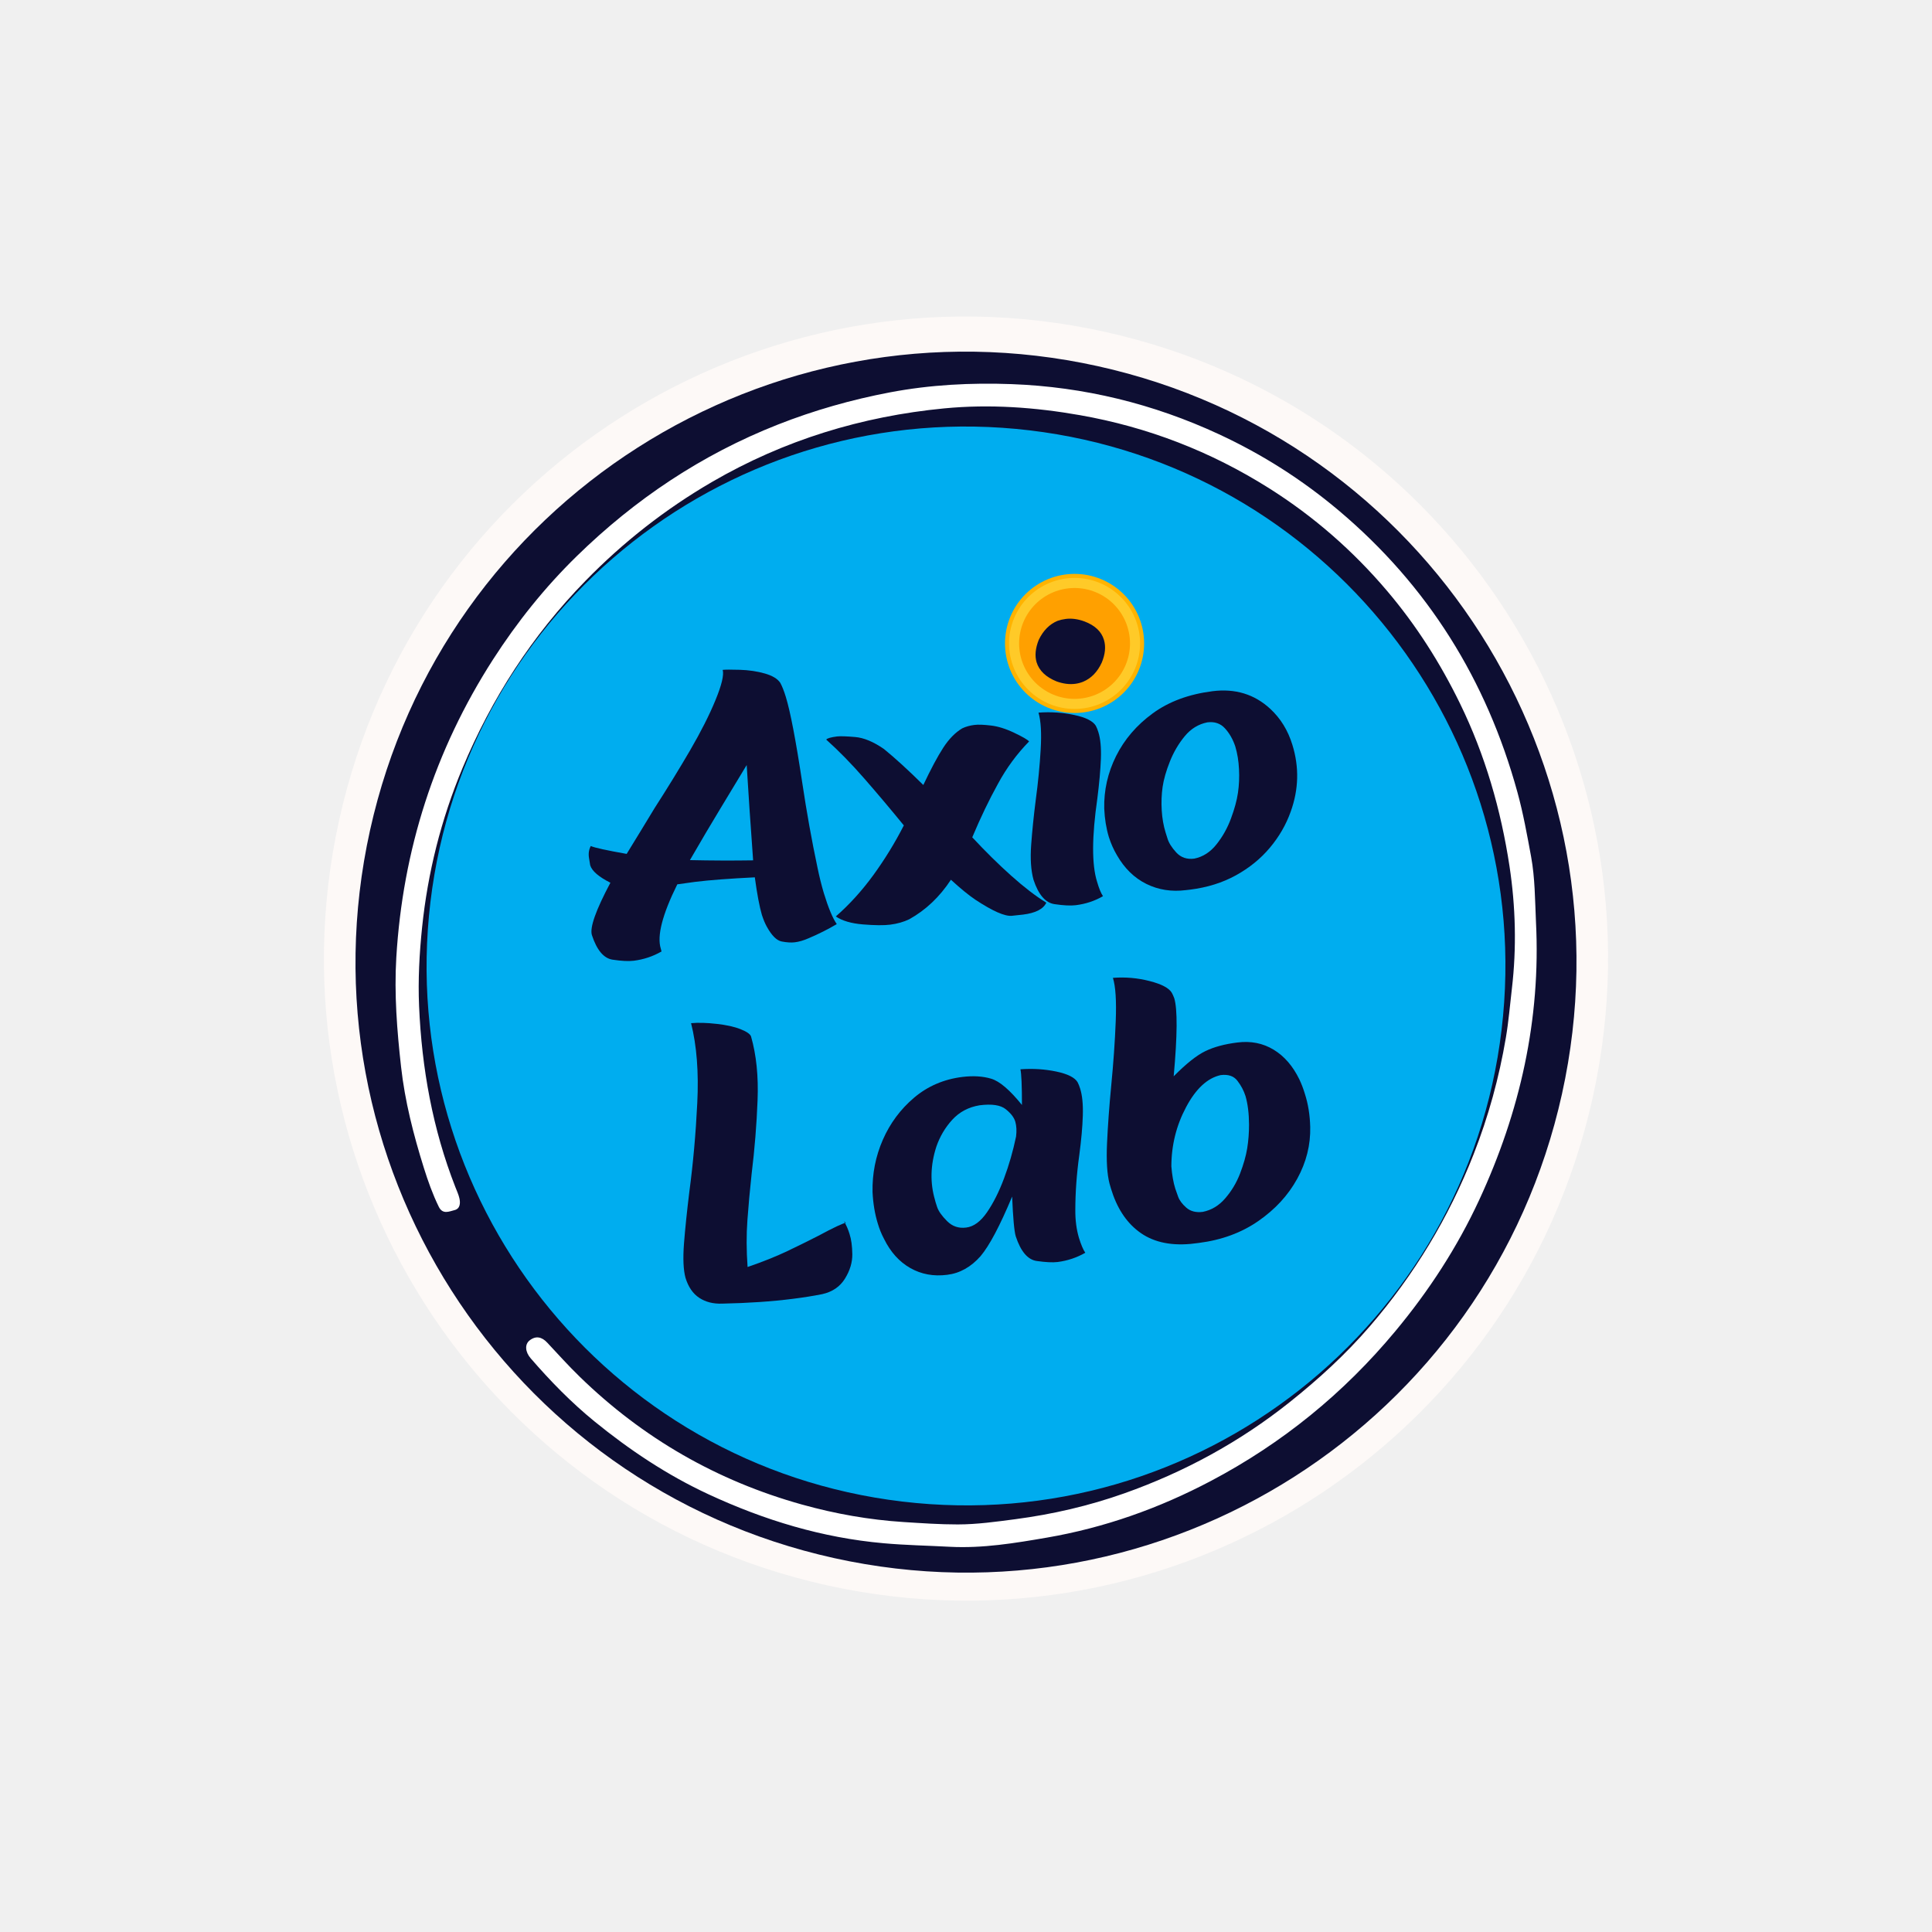
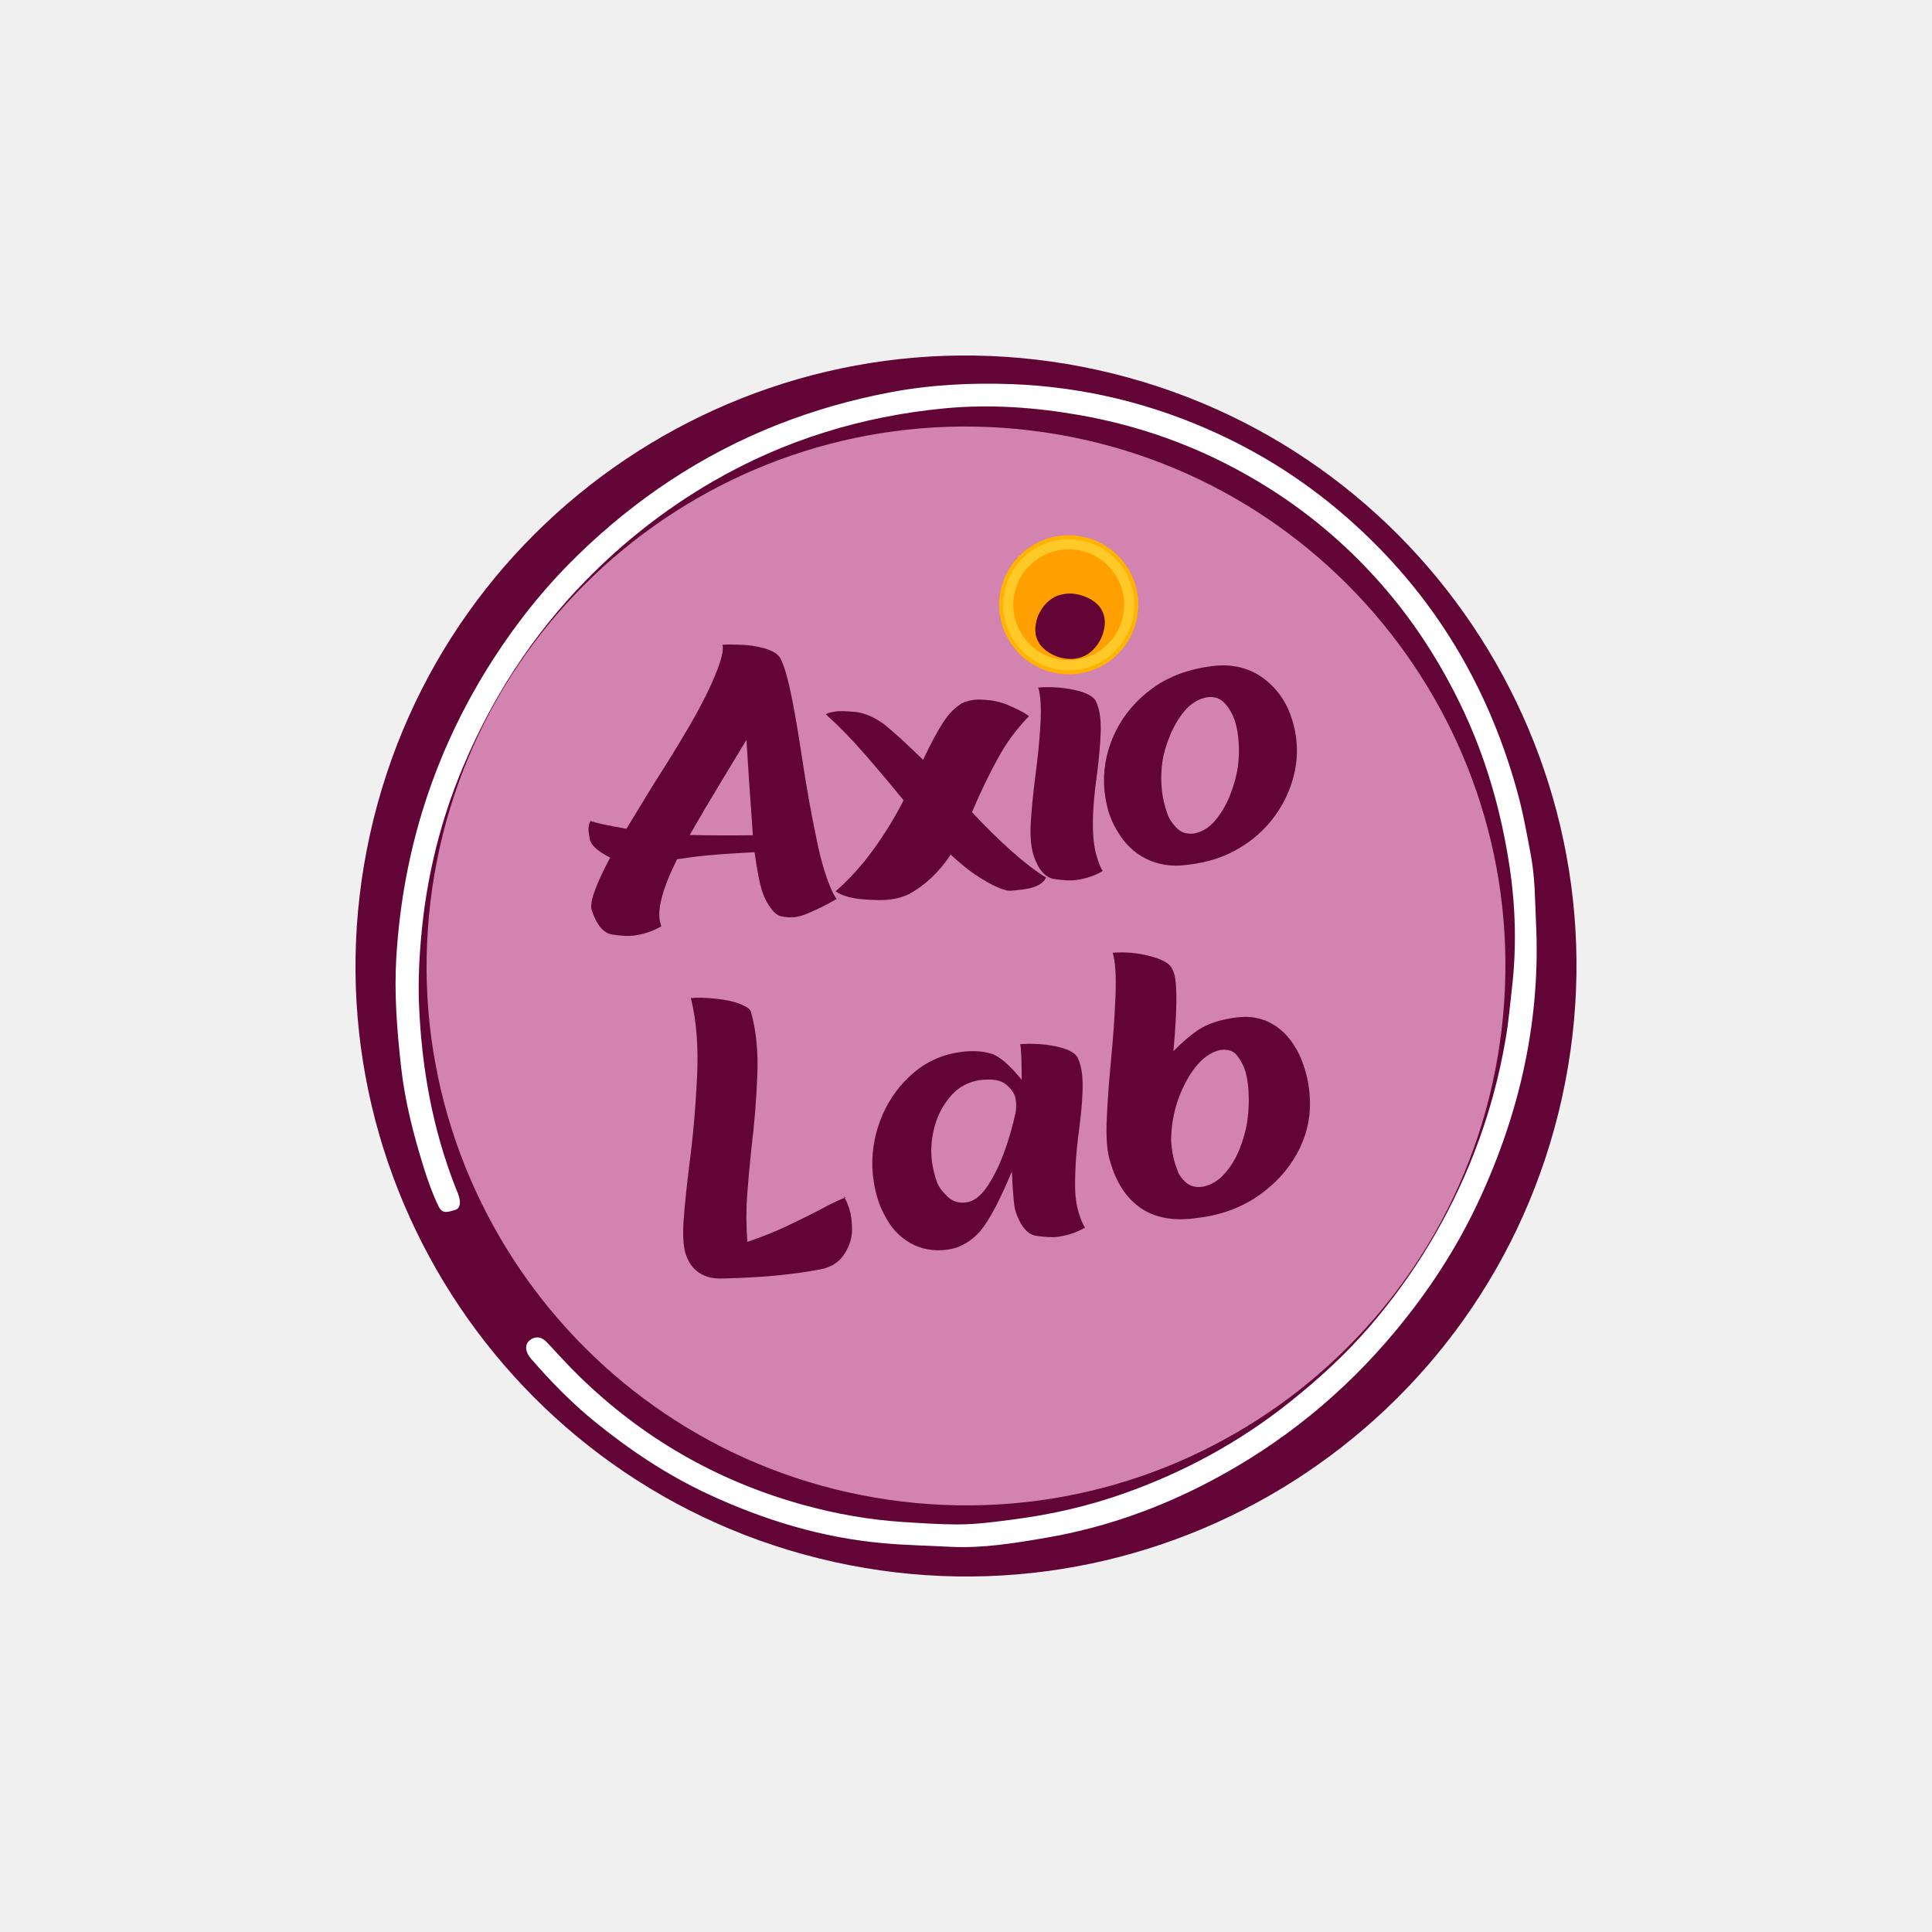
<svg xmlns="http://www.w3.org/2000/svg" width="500" zoomAndPan="magnify" viewBox="0 0 375 375" height="500" preserveAspectRatio="xMidYMid meet" version="1.0">
  <defs>
    <g />
-     <clipPath id="646d9288f0">
-       <path d="M 62 61 L 313 61 L 313 311 L 62 311 Z M 62 61 " clip-rule="nonzero" />
+     <clipPath id="0c7f24e22f">
+       <path d="M 69 69 L 306 69 L 306 306 L 69 306 Z M 69 69 " clip-rule="nonzero" />
    </clipPath>
-     <clipPath id="449d75df36">
-       <path d="M 92.738 37.5 L 336.062 91.301 L 282.262 334.625 L 38.938 280.824 Z M 92.738 37.5 " clip-rule="nonzero" />
+     <clipPath id="03d7e75b6e">
+       <path d="M 97.395 46.242 L 328.758 97.398 L 277.602 328.758 L 46.242 277.605 Z M 97.395 46.242 " clip-rule="nonzero" />
    </clipPath>
-     <clipPath id="23359590dc">
-       <path d="M 214.398 64.398 C 147.207 49.543 80.695 91.969 65.836 159.164 C 50.98 226.355 93.406 292.867 160.602 307.723 C 227.793 322.582 294.305 280.152 309.16 212.961 C 324.02 145.77 281.59 79.258 214.398 64.398 Z M 214.398 64.398 " clip-rule="nonzero" />
+     <clipPath id="7578e70a71">
+       <path d="M 213.074 71.82 C 149.188 57.695 85.945 98.035 71.82 161.922 C 57.691 225.812 98.035 289.055 161.922 303.18 C 225.812 317.309 289.055 276.965 303.18 213.078 C 317.305 149.188 276.965 85.945 213.074 71.82 Z M 213.074 71.82 " clip-rule="nonzero" />
    </clipPath>
-     <clipPath id="3341af7b66">
-       <path d="M 69 68 L 306 68 L 306 306 L 69 306 Z M 69 68 " clip-rule="nonzero" />
+     <clipPath id="1cb7278382">
+       <path d="M 82 82 L 293 82 L 293 293 L 82 293 Z M 82 82 " clip-rule="nonzero" />
    </clipPath>
-     <clipPath id="2b8528ed29">
-       <path d="M 97.395 45.492 L 328.758 96.648 L 277.602 328.008 L 46.242 276.855 Z M 97.395 45.492 " clip-rule="nonzero" />
+     <clipPath id="f232247911">
+       <path d="M 71.148 279.059 L 95.934 71.141 L 303.852 95.926 L 279.066 303.844 Z M 71.148 279.059 " clip-rule="nonzero" />
    </clipPath>
-     <clipPath id="6b56782422">
-       <path d="M 213.074 71.07 C 149.188 56.945 85.945 97.285 71.82 161.172 C 57.691 225.062 98.035 288.305 161.922 302.43 C 225.812 316.559 289.055 276.215 303.18 212.328 C 317.305 148.438 276.965 85.195 213.074 71.07 Z M 213.074 71.07 " clip-rule="nonzero" />
+     <clipPath id="8aad8b939c">
+       <path d="M 83.543 175.098 C 76.699 232.512 117.695 284.605 175.109 291.449 C 232.523 298.293 284.613 257.297 291.457 199.883 C 298.301 142.469 257.309 90.379 199.895 83.535 C 142.48 76.691 90.387 117.684 83.543 175.098 Z M 83.543 175.098 " clip-rule="nonzero" />
    </clipPath>
-     <clipPath id="001df0acd3">
+     <clipPath id="cfd878343e">
      <path d="M 76 74 L 299 74 L 299 301 L 76 301 Z M 76 74 " clip-rule="nonzero" />
    </clipPath>
-     <clipPath id="76388b1d07">
+     <clipPath id="1d759a6d12">
      <path d="M 302.645 296.543 L 80.789 304.52 L 72.652 78.164 L 294.508 70.191 Z M 302.645 296.543 " clip-rule="nonzero" />
    </clipPath>
-     <clipPath id="f0039653b8">
+     <clipPath id="aa4dfeb014">
      <path d="M 302.645 296.543 L 80.789 304.52 L 72.652 78.164 L 294.508 70.191 Z M 302.645 296.543 " clip-rule="nonzero" />
    </clipPath>
-     <clipPath id="183e11a915">
-       <path d="M 82 82 L 293 82 L 293 293 L 82 293 Z M 82 82 " clip-rule="nonzero" />
+     <clipPath id="7273cd892d">
+       <path d="M 193.938 103.891 L 220.938 103.891 L 220.938 130.891 L 193.938 130.891 Z M 193.938 103.891 " clip-rule="nonzero" />
    </clipPath>
-     <clipPath id="62a7d2622e">
-       <path d="M 71.148 279.059 L 95.934 71.141 L 303.852 95.926 L 279.066 303.844 Z M 71.148 279.059 " clip-rule="nonzero" />
-     </clipPath>
-     <clipPath id="3171a6a9f9">
-       <path d="M 83.543 175.098 C 76.699 232.512 117.695 284.605 175.109 291.449 C 232.523 298.293 284.613 257.297 291.457 199.883 C 298.301 142.469 257.309 90.379 199.895 83.535 C 142.48 76.691 90.387 117.684 83.543 175.098 Z M 83.543 175.098 " clip-rule="nonzero" />
-     </clipPath>
-     <clipPath id="bb4440f84c">
-       <path d="M 195.07 111.391 L 222.07 111.391 L 222.07 138.391 L 195.07 138.391 Z M 195.07 111.391 " clip-rule="nonzero" />
-     </clipPath>
-     <clipPath id="f6d2500e6d">
-       <path d="M 195.07 112 L 222 112 L 222 138 L 195.07 138 Z M 195.07 112 " clip-rule="nonzero" />
+     <clipPath id="fb27f61bb1">
+       <path d="M 194 104 L 220.938 104 L 220.938 130.891 L 194 130.891 Z M 194 104 " clip-rule="nonzero" />
    </clipPath>
  </defs>
-   <g clip-path="url(#646d9288f0)">
-     <g clip-path="url(#449d75df36)">
-       <g clip-path="url(#23359590dc)">
-         <path fill="#fdf9f7" d="M 92.738 37.5 L 336.062 91.301 L 282.262 334.625 L 38.938 280.824 Z M 92.738 37.5 " fill-opacity="1" fill-rule="nonzero" />
+   <g clip-path="url(#0c7f24e22f)">
+     <g clip-path="url(#03d7e75b6e)">
+       <g clip-path="url(#7578e70a71)">
+         <path fill="#620436" d="M 97.395 46.242 L 328.758 97.398 L 277.602 328.758 L 46.242 277.605 Z M 97.395 46.242 " fill-opacity="1" fill-rule="nonzero" />
      </g>
    </g>
  </g>
-   <g clip-path="url(#3341af7b66)">
-     <g clip-path="url(#2b8528ed29)">
-       <g clip-path="url(#6b56782422)">
-         <path fill="#0d0e32" d="M 97.395 45.492 L 328.758 96.648 L 277.602 328.008 L 46.242 276.855 Z M 97.395 45.492 " fill-opacity="1" fill-rule="nonzero" />
+   <g clip-path="url(#1cb7278382)">
+     <g clip-path="url(#f232247911)">
+       <g clip-path="url(#8aad8b939c)">
+         <path fill="#d283af" d="M 71.148 279.059 L 95.934 71.141 L 303.852 95.926 L 279.066 303.844 Z M 71.148 279.059 " fill-opacity="1" fill-rule="nonzero" />
      </g>
    </g>
  </g>
-   <g clip-path="url(#001df0acd3)">
-     <g clip-path="url(#76388b1d07)">
-       <g clip-path="url(#f0039653b8)">
+   <g clip-path="url(#cfd878343e)">
+     <g clip-path="url(#1d759a6d12)">
+       <g clip-path="url(#aa4dfeb014)">
        <path fill="#ffffff" d="M 298.129 178.902 C 299.09 197.867 295.035 215.832 287.09 232.953 C 282.824 242.137 277.336 250.566 270.84 258.375 C 260.805 270.445 248.883 280.141 235.023 287.457 C 225 292.75 214.398 296.52 203.234 298.445 C 197.027 299.516 190.73 300.562 184.387 300.23 C 180.105 300 175.816 299.926 171.527 299.543 C 159.559 298.484 148.34 295.059 137.535 290.047 C 129.516 286.324 122.215 281.457 115.363 275.875 C 110.84 272.188 106.805 268.039 103 263.641 C 101.945 262.422 101.816 260.949 102.785 260.18 C 104.016 259.207 105.184 259.5 106.207 260.594 C 108.293 262.82 110.324 265.086 112.516 267.215 C 124.801 279.172 139.191 287.441 155.691 292.039 C 162.137 293.832 168.68 294.996 175.383 295.426 C 178.887 295.648 182.402 295.895 185.891 295.891 C 189.617 295.891 193.363 295.363 197.078 294.875 C 204.289 293.922 211.359 292.293 218.219 289.859 C 229.867 285.727 240.586 279.914 250.285 272.191 C 255.902 267.719 261.176 262.898 265.855 257.469 C 274.461 247.48 281.203 236.344 286.023 224.059 C 288.906 216.715 290.98 209.164 292.293 201.387 C 292.824 198.246 293.082 195.082 293.453 191.93 C 294.391 183.969 294.18 175.992 292.996 168.152 C 291.336 157.203 288.277 146.578 283.383 136.547 C 279.555 128.699 274.91 121.391 269.27 114.738 C 262.629 106.906 254.992 100.227 246.281 94.738 C 234.969 87.613 222.773 82.898 209.613 80.582 C 200.883 79.047 192.082 78.418 183.281 79.266 C 167.277 80.809 152.168 85.43 138.223 93.535 C 129.152 98.809 120.984 105.211 113.637 112.742 C 103.285 123.348 95.434 135.523 89.75 149.141 C 85.617 159.047 83.02 169.391 81.922 180.059 C 81.402 185.105 81.125 190.203 81.344 195.289 C 81.863 207.355 83.965 219.121 88.387 230.414 C 88.664 231.125 88.992 231.828 89.164 232.562 C 89.395 233.527 89.309 234.617 88.223 234.883 C 87.215 235.129 85.93 235.793 85.168 234.234 C 83.977 231.801 83.07 229.25 82.27 226.684 C 80.262 220.266 78.59 213.754 77.844 207.047 C 77.059 200.012 76.5 192.922 76.922 185.871 C 78.168 165.008 84.359 145.656 95.684 128.023 C 100.363 120.746 105.758 114.004 111.938 107.961 C 123.254 96.895 136.191 88.242 150.973 82.414 C 158.035 79.633 165.293 77.574 172.727 76.16 C 180.535 74.672 188.492 74.266 196.379 74.559 C 210.387 75.082 223.848 78.367 236.594 84.285 C 244.98 88.176 252.734 93.098 259.82 99.066 C 277.141 113.652 288.547 131.996 294.527 153.754 C 295.66 157.863 296.41 162.09 297.188 166.285 C 297.945 170.445 297.941 174.684 298.129 178.902 Z M 298.129 178.902 " fill-opacity="1" fill-rule="nonzero" />
      </g>
    </g>
  </g>
-   <g clip-path="url(#183e11a915)">
-     <g clip-path="url(#62a7d2622e)">
-       <g clip-path="url(#3171a6a9f9)">
-         <path fill="#00adef" d="M 71.148 279.059 L 95.934 71.141 L 303.852 95.926 L 279.066 303.844 Z M 71.148 279.059 " fill-opacity="1" fill-rule="nonzero" />
-       </g>
-     </g>
+   <g clip-path="url(#7273cd892d)">
+     <path fill="#ffb300" d="M 220.938 117.391 C 220.938 118.277 220.852 119.152 220.68 120.023 C 220.504 120.895 220.25 121.738 219.91 122.555 C 219.57 123.375 219.156 124.152 218.664 124.891 C 218.168 125.625 217.609 126.309 216.984 126.938 C 216.355 127.562 215.676 128.121 214.938 128.613 C 214.199 129.105 213.422 129.523 212.605 129.863 C 211.785 130.203 210.941 130.457 210.07 130.629 C 209.203 130.805 208.324 130.891 207.438 130.891 C 206.551 130.891 205.672 130.805 204.805 130.629 C 203.934 130.457 203.09 130.203 202.27 129.863 C 201.453 129.523 200.676 129.105 199.938 128.613 C 199.199 128.121 198.52 127.562 197.891 126.938 C 197.266 126.309 196.707 125.625 196.211 124.891 C 195.719 124.152 195.305 123.375 194.965 122.555 C 194.625 121.738 194.371 120.895 194.195 120.023 C 194.023 119.152 193.938 118.277 193.938 117.391 C 193.938 116.504 194.023 115.625 194.195 114.758 C 194.371 113.887 194.625 113.043 194.965 112.223 C 195.305 111.406 195.719 110.625 196.211 109.891 C 196.707 109.152 197.266 108.469 197.891 107.844 C 198.52 107.219 199.199 106.656 199.938 106.164 C 200.676 105.672 201.453 105.258 202.27 104.918 C 203.09 104.578 203.934 104.32 204.805 104.148 C 205.672 103.977 206.551 103.891 207.438 103.891 C 208.324 103.891 209.203 103.977 210.07 104.148 C 210.941 104.32 211.785 104.578 212.605 104.918 C 213.422 105.258 214.199 105.672 214.938 106.164 C 215.676 106.656 216.355 107.219 216.984 107.844 C 217.609 108.469 218.168 109.152 218.664 109.891 C 219.156 110.625 219.57 111.406 219.91 112.223 C 220.25 113.043 220.504 113.887 220.68 114.758 C 220.852 115.625 220.938 116.504 220.938 117.391 Z M 220.938 117.391 " fill-opacity="1" fill-rule="nonzero" />
  </g>
-   <g clip-path="url(#bb4440f84c)">
-     <path fill="#ffb300" d="M 222.07 124.891 C 222.07 125.777 221.984 126.652 221.812 127.523 C 221.637 128.395 221.383 129.238 221.043 130.055 C 220.703 130.875 220.289 131.652 219.797 132.391 C 219.305 133.125 218.742 133.809 218.117 134.438 C 217.488 135.062 216.809 135.621 216.07 136.113 C 215.332 136.605 214.555 137.023 213.738 137.363 C 212.918 137.703 212.074 137.957 211.203 138.129 C 210.336 138.305 209.457 138.391 208.57 138.391 C 207.684 138.391 206.805 138.305 205.938 138.129 C 205.066 137.957 204.223 137.703 203.402 137.363 C 202.586 137.023 201.809 136.605 201.07 136.113 C 200.332 135.621 199.652 135.062 199.023 134.438 C 198.398 133.809 197.84 133.125 197.344 132.391 C 196.852 131.652 196.438 130.875 196.098 130.055 C 195.758 129.238 195.504 128.395 195.328 127.523 C 195.156 126.652 195.07 125.777 195.07 124.891 C 195.07 124.004 195.156 123.125 195.328 122.258 C 195.504 121.387 195.758 120.543 196.098 119.723 C 196.438 118.906 196.852 118.125 197.344 117.391 C 197.84 116.652 198.398 115.969 199.023 115.344 C 199.652 114.719 200.332 114.156 201.07 113.664 C 201.809 113.172 202.586 112.758 203.402 112.418 C 204.223 112.078 205.066 111.82 205.938 111.648 C 206.805 111.477 207.684 111.391 208.57 111.391 C 209.457 111.391 210.336 111.477 211.203 111.648 C 212.074 111.82 212.918 112.078 213.738 112.418 C 214.555 112.758 215.332 113.172 216.07 113.664 C 216.809 114.156 217.488 114.719 218.117 115.344 C 218.742 115.969 219.305 116.652 219.797 117.391 C 220.289 118.125 220.703 118.906 221.043 119.723 C 221.383 120.543 221.637 121.387 221.812 122.258 C 221.984 123.125 222.07 124.004 222.07 124.891 Z M 222.07 124.891 " fill-opacity="1" fill-rule="nonzero" />
+   <g clip-path="url(#fb27f61bb1)">
+     <path fill="#ffca28" d="M 220.156 117.391 C 220.156 118.227 220.074 119.051 219.91 119.871 C 219.746 120.691 219.508 121.484 219.188 122.258 C 218.867 123.027 218.477 123.762 218.012 124.457 C 217.547 125.148 217.02 125.793 216.43 126.383 C 215.84 126.973 215.195 127.5 214.504 127.965 C 213.809 128.43 213.074 128.82 212.305 129.141 C 211.531 129.457 210.738 129.699 209.918 129.863 C 209.098 130.027 208.273 130.105 207.438 130.105 C 206.602 130.105 205.777 130.027 204.957 129.863 C 204.137 129.699 203.344 129.457 202.57 129.141 C 201.801 128.82 201.066 128.43 200.371 127.965 C 199.68 127.5 199.035 126.973 198.445 126.383 C 197.855 125.793 197.328 125.148 196.863 124.457 C 196.398 123.762 196.008 123.027 195.688 122.258 C 195.367 121.484 195.129 120.691 194.965 119.871 C 194.801 119.051 194.719 118.227 194.719 117.391 C 194.719 116.555 194.801 115.727 194.965 114.91 C 195.129 114.09 195.367 113.293 195.688 112.523 C 196.008 111.75 196.398 111.02 196.863 110.324 C 197.328 109.629 197.855 108.988 198.445 108.398 C 199.035 107.809 199.68 107.281 200.371 106.816 C 201.066 106.352 201.801 105.961 202.57 105.641 C 203.344 105.32 204.137 105.078 204.957 104.918 C 205.777 104.754 206.602 104.672 207.438 104.672 C 208.273 104.672 209.098 104.754 209.918 104.918 C 210.738 105.078 211.531 105.32 212.305 105.641 C 213.074 105.961 213.809 106.352 214.504 106.816 C 215.195 107.281 215.84 107.809 216.43 108.398 C 217.02 108.988 217.547 109.629 218.012 110.324 C 218.477 111.02 218.867 111.75 219.188 112.523 C 219.508 113.293 219.746 114.09 219.91 114.91 C 220.074 115.727 220.156 116.555 220.156 117.391 Z M 220.156 117.391 " fill-opacity="1" fill-rule="nonzero" />
  </g>
-   <g clip-path="url(#f6d2500e6d)">
-     <path fill="#ffca28" d="M 221.289 124.891 C 221.289 125.727 221.207 126.551 221.043 127.371 C 220.879 128.191 220.641 128.984 220.32 129.758 C 220 130.527 219.609 131.262 219.145 131.957 C 218.68 132.648 218.152 133.293 217.562 133.883 C 216.973 134.473 216.332 135 215.637 135.465 C 214.941 135.926 214.207 136.32 213.438 136.641 C 212.664 136.957 211.871 137.199 211.051 137.363 C 210.234 137.527 209.406 137.605 208.57 137.605 C 207.734 137.605 206.91 137.527 206.09 137.363 C 205.27 137.199 204.477 136.957 203.703 136.641 C 202.934 136.32 202.199 135.926 201.504 135.465 C 200.812 135 200.168 134.473 199.578 133.883 C 198.988 133.293 198.461 132.648 197.996 131.957 C 197.531 131.262 197.141 130.527 196.82 129.758 C 196.5 128.984 196.262 128.191 196.098 127.371 C 195.934 126.551 195.852 125.727 195.852 124.891 C 195.852 124.055 195.934 123.227 196.098 122.41 C 196.262 121.59 196.5 120.793 196.82 120.023 C 197.141 119.25 197.531 118.52 197.996 117.824 C 198.461 117.129 198.988 116.488 199.578 115.898 C 200.168 115.309 200.812 114.781 201.504 114.316 C 202.199 113.852 202.934 113.461 203.703 113.141 C 204.477 112.82 205.27 112.578 206.09 112.418 C 206.91 112.254 207.734 112.172 208.57 112.172 C 209.406 112.172 210.234 112.254 211.051 112.418 C 211.871 112.578 212.664 112.82 213.438 113.141 C 214.207 113.461 214.941 113.852 215.637 114.316 C 216.332 114.781 216.973 115.309 217.562 115.898 C 218.152 116.488 218.68 117.129 219.145 117.824 C 219.609 118.52 220 119.25 220.32 120.023 C 220.641 120.793 220.879 121.59 221.043 122.41 C 221.207 123.227 221.289 124.055 221.289 124.891 Z M 221.289 124.891 " fill-opacity="1" fill-rule="nonzero" />
-   </g>
-   <path fill="#ffa000" d="M 219.332 124.891 C 219.332 125.598 219.262 126.297 219.125 126.988 C 218.988 127.684 218.781 128.355 218.512 129.008 C 218.242 129.66 217.91 130.281 217.52 130.867 C 217.125 131.457 216.68 132 216.18 132.5 C 215.68 133 215.137 133.445 214.551 133.836 C 213.961 134.23 213.34 134.562 212.688 134.832 C 212.035 135.102 211.363 135.305 210.668 135.445 C 209.977 135.582 209.277 135.652 208.57 135.652 C 207.863 135.652 207.164 135.582 206.473 135.445 C 205.777 135.305 205.105 135.102 204.453 134.832 C 203.801 134.562 203.18 134.23 202.594 133.836 C 202.004 133.445 201.461 133 200.961 132.5 C 200.461 132 200.016 131.457 199.625 130.867 C 199.23 130.281 198.898 129.66 198.629 129.008 C 198.359 128.355 198.152 127.684 198.016 126.988 C 197.879 126.297 197.809 125.598 197.809 124.891 C 197.809 124.184 197.879 123.484 198.016 122.789 C 198.152 122.098 198.359 121.426 198.629 120.773 C 198.898 120.117 199.23 119.5 199.625 118.91 C 200.016 118.324 200.461 117.781 200.961 117.281 C 201.461 116.781 202.004 116.336 202.594 115.941 C 203.18 115.551 203.801 115.219 204.453 114.949 C 205.105 114.676 205.777 114.473 206.473 114.336 C 207.164 114.199 207.863 114.129 208.57 114.129 C 209.277 114.129 209.977 114.199 210.668 114.336 C 211.363 114.473 212.035 114.676 212.688 114.949 C 213.34 115.219 213.961 115.551 214.551 115.941 C 215.137 116.336 215.68 116.781 216.18 117.281 C 216.68 117.781 217.125 118.324 217.52 118.91 C 217.91 119.5 218.242 120.117 218.512 120.773 C 218.781 121.426 218.988 122.098 219.125 122.789 C 219.262 123.484 219.332 124.184 219.332 124.891 Z M 219.332 124.891 " fill-opacity="1" fill-rule="nonzero" />
-   <g fill="#0d0e32" fill-opacity="1">
-     <g transform="translate(116.7594, 187.2584)">
+   <path fill="#ffa000" d="M 218.199 117.391 C 218.199 118.098 218.129 118.797 217.992 119.488 C 217.855 120.184 217.648 120.855 217.379 121.508 C 217.109 122.16 216.777 122.781 216.387 123.367 C 215.992 123.957 215.547 124.5 215.047 125 C 214.547 125.5 214.004 125.945 213.414 126.336 C 212.828 126.73 212.207 127.062 211.555 127.332 C 210.902 127.602 210.23 127.805 209.535 127.945 C 208.844 128.082 208.145 128.152 207.438 128.152 C 206.73 128.152 206.031 128.082 205.34 127.945 C 204.645 127.805 203.973 127.602 203.32 127.332 C 202.668 127.062 202.047 126.73 201.461 126.336 C 200.871 125.945 200.328 125.5 199.828 125 C 199.328 124.5 198.883 123.957 198.488 123.367 C 198.098 122.781 197.766 122.16 197.496 121.508 C 197.227 120.855 197.02 120.184 196.883 119.488 C 196.746 118.797 196.676 118.098 196.676 117.391 C 196.676 116.684 196.746 115.984 196.883 115.289 C 197.02 114.598 197.227 113.926 197.496 113.273 C 197.766 112.617 198.098 112 198.488 111.41 C 198.883 110.824 199.328 110.281 199.828 109.781 C 200.328 109.281 200.871 108.836 201.461 108.441 C 202.047 108.051 202.668 107.719 203.32 107.449 C 203.973 107.176 204.645 106.973 205.34 106.836 C 206.031 106.699 206.73 106.629 207.438 106.629 C 208.145 106.629 208.844 106.699 209.535 106.836 C 210.23 106.973 210.902 107.176 211.555 107.449 C 212.207 107.719 212.828 108.051 213.414 108.441 C 214.004 108.836 214.547 109.281 215.047 109.781 C 215.547 110.281 215.992 110.824 216.387 111.41 C 216.777 112 217.109 112.617 217.379 113.273 C 217.648 113.926 217.855 114.598 217.992 115.289 C 218.129 115.984 218.199 116.684 218.199 117.391 Z M 218.199 117.391 " fill-opacity="1" fill-rule="nonzero" />
+   <g fill="#620436" fill-opacity="1">
+     <g transform="translate(116.7123, 182.3826)">
      <g>
        <path d="M 37.5 -4.359 C 36.789 -4.273 35.945 -4.328 34.969 -4.516 C 33.988 -4.703 33.02 -5.672 32.062 -7.422 C 31.738 -8.004 31.426 -8.754 31.125 -9.672 C 30.656 -11.266 30.195 -13.695 29.75 -16.969 C 24.863 -16.727 21.016 -16.438 18.203 -16.094 L 14.703 -15.609 C 11.797 -9.742 10.727 -5.582 11.5 -3.125 C 11.645 -2.625 11.68 -2.438 11.609 -2.562 C 9.953 -1.613 8.164 -1.02 6.25 -0.781 C 5.258 -0.656 3.895 -0.723 2.156 -0.984 C 0.426 -1.242 -0.914 -2.836 -1.875 -5.766 C -2.312 -7.211 -1.113 -10.598 1.719 -15.922 C -0.551 -17.066 -1.859 -18.195 -2.203 -19.312 C -2.234 -19.445 -2.312 -19.926 -2.438 -20.75 C -2.57 -21.582 -2.457 -22.348 -2.094 -23.047 C -1.332 -22.711 0.988 -22.203 4.875 -21.516 C 6.758 -24.578 8.566 -27.539 10.297 -30.406 C 12.766 -34.238 15.055 -37.969 17.172 -41.594 C 19.285 -45.227 20.938 -48.492 22.125 -51.391 C 23.32 -54.297 23.785 -56.242 23.516 -57.234 C 23.984 -57.297 25.094 -57.301 26.844 -57.25 C 28.594 -57.195 30.211 -56.957 31.703 -56.531 C 33.191 -56.102 34.191 -55.492 34.703 -54.703 C 35.066 -54.023 35.422 -53.125 35.766 -52 C 36.648 -49.125 37.711 -43.578 38.953 -35.359 C 39.816 -29.598 40.801 -24.113 41.906 -18.906 C 42.281 -17.082 42.691 -15.422 43.141 -13.922 C 44.016 -11.055 44.852 -9.047 45.656 -7.891 C 43.969 -6.891 42.156 -5.977 40.219 -5.156 C 39.25 -4.727 38.344 -4.461 37.5 -4.359 Z M 29.422 -20.266 C 29.172 -23.742 28.938 -27.07 28.719 -30.25 L 28.172 -38.766 L 23.062 -30.312 C 21.301 -27.414 19.332 -24.082 17.156 -20.312 C 21.32 -20.219 25.41 -20.203 29.422 -20.266 Z M 29.422 -20.266 " />
      </g>
    </g>
  </g>
-   <g fill="#0d0e32" fill-opacity="1">
-     <g transform="translate(165.2766, 181.1786)">
+   <g fill="#620436" fill-opacity="1">
+     <g transform="translate(165.2295, 176.3028)">
      <g>
        <path d="M 33.297 -3.656 C 33.203 -3.633 32.473 -3.555 31.109 -3.422 C 29.754 -3.297 27.406 -4.332 24.062 -6.531 C 22.75 -7.414 21.16 -8.711 19.297 -10.422 C 17.109 -7.086 14.41 -4.531 11.203 -2.75 C 10.117 -2.227 8.891 -1.879 7.516 -1.703 C 6.285 -1.547 4.523 -1.562 2.234 -1.75 C -0.055 -1.938 -1.816 -2.453 -3.047 -3.297 C -0.398 -5.609 2.035 -8.297 4.266 -11.359 C 6.492 -14.43 8.457 -17.633 10.156 -20.969 C 7.582 -24.125 5.035 -27.145 2.516 -30.031 C 0.004 -32.914 -2.469 -35.445 -4.906 -37.625 C -4.719 -37.875 -4.02 -38.078 -2.812 -38.234 C -2.164 -38.305 -1 -38.27 0.688 -38.125 C 2.383 -37.988 4.254 -37.211 6.297 -35.797 C 8.484 -34.016 11.031 -31.688 13.938 -28.812 C 15.406 -31.914 16.691 -34.32 17.797 -36.031 C 18.91 -37.75 20.145 -39.008 21.5 -39.812 C 22.207 -40.145 22.992 -40.363 23.859 -40.469 C 24.586 -40.562 25.645 -40.523 27.031 -40.359 C 28.414 -40.203 29.926 -39.734 31.562 -38.953 C 33.195 -38.18 34.164 -37.617 34.469 -37.266 C 32.094 -34.836 30.082 -32.102 28.438 -29.062 C 26.707 -25.938 25.039 -22.469 23.438 -18.656 C 26.039 -15.863 28.566 -13.375 31.016 -11.188 C 33.461 -9 35.727 -7.258 37.812 -5.969 C 37.227 -4.727 35.723 -3.957 33.297 -3.656 Z M 33.297 -3.656 " />
      </g>
    </g>
  </g>
-   <g fill="#0d0e32" fill-opacity="1">
-     <g transform="translate(200.7913, 176.7281)">
+   <g fill="#620436" fill-opacity="1">
+     <g transform="translate(200.7442, 171.8523)">
      <g>
        <path d="M 8.016 -1.031 C 7.023 -0.906 5.648 -0.973 3.891 -1.234 C 2.129 -1.492 0.77 -3.07 -0.188 -5.969 C -0.688 -7.77 -0.836 -10.031 -0.641 -12.75 C -0.441 -15.477 -0.145 -18.391 0.25 -21.484 C 0.707 -24.859 1.023 -28.113 1.203 -31.25 C 1.391 -34.395 1.25 -36.781 0.781 -38.406 C 3.176 -38.582 5.484 -38.43 7.703 -37.953 C 9.93 -37.484 11.332 -36.785 11.906 -35.859 C 12.094 -35.504 12.254 -35.102 12.391 -34.656 C 12.805 -33.352 12.973 -31.613 12.891 -29.438 C 12.805 -27.27 12.578 -24.707 12.203 -21.75 C 11.129 -14.281 11.109 -8.898 12.141 -5.609 C 12.523 -4.285 12.91 -3.344 13.297 -2.781 C 11.703 -1.852 9.941 -1.27 8.016 -1.031 Z M 7.906 -44 C 6.77 -43.852 5.562 -44.008 4.281 -44.469 C 2.207 -45.312 0.914 -46.551 0.406 -48.188 C 0.039 -49.457 0.18 -50.906 0.828 -52.531 C 1.691 -54.332 2.906 -55.562 4.469 -56.219 C 4.969 -56.395 5.504 -56.52 6.078 -56.594 C 7.211 -56.738 8.422 -56.578 9.703 -56.109 C 11.742 -55.336 13.004 -54.145 13.484 -52.531 C 13.879 -51.227 13.738 -49.758 13.062 -48.125 C 12.227 -46.312 11.023 -45.07 9.453 -44.406 C 8.961 -44.207 8.445 -44.07 7.906 -44 Z M 7.906 -44 " />
      </g>
    </g>
  </g>
-   <g fill="#0d0e32" fill-opacity="1">
-     <g transform="translate(215.1771, 174.9254)">
+   <g fill="#620436" fill-opacity="1">
+     <g transform="translate(215.13, 170.0496)">
      <g>
        <path d="M 16.625 -8.266 C 18.312 -8.609 19.75 -9.531 20.938 -11.031 C 22.133 -12.531 23.07 -14.203 23.75 -16.047 C 24.438 -17.891 24.891 -19.551 25.109 -21.031 C 25.328 -22.52 25.395 -24.051 25.312 -25.625 C 25.238 -27.207 25 -28.676 24.594 -30.031 C 24.125 -31.438 23.453 -32.613 22.578 -33.562 C 21.711 -34.508 20.578 -34.895 19.172 -34.719 C 17.441 -34.375 15.977 -33.477 14.781 -32.031 C 13.594 -30.594 12.633 -28.961 11.906 -27.141 C 11.176 -25.316 10.703 -23.664 10.484 -22.188 C 10.273 -20.707 10.219 -19.191 10.312 -17.641 C 10.406 -16.086 10.656 -14.656 11.062 -13.344 L 11.422 -12.203 C 11.672 -11.348 12.242 -10.43 13.141 -9.453 C 14.035 -8.484 15.195 -8.086 16.625 -8.266 Z M 15.844 -2.25 L 15.031 -2.156 C 12.227 -1.801 9.66 -2.203 7.328 -3.359 C 4.992 -4.516 3.094 -6.367 1.625 -8.922 C 0.977 -10.016 0.453 -11.195 0.047 -12.469 C -0.461 -14.156 -0.758 -15.992 -0.844 -17.984 C -0.926 -21.535 -0.16 -24.93 1.453 -28.172 C 3.078 -31.422 5.453 -34.188 8.578 -36.469 C 11.703 -38.75 15.57 -40.18 20.188 -40.766 C 24.582 -41.316 28.312 -40.176 31.375 -37.344 C 33.383 -35.488 34.816 -33.16 35.672 -30.359 C 37.016 -26.023 36.906 -21.695 35.344 -17.375 C 34.438 -14.832 33.086 -12.5 31.297 -10.375 C 29.516 -8.25 27.32 -6.469 24.719 -5.031 C 22.113 -3.594 19.156 -2.664 15.844 -2.25 Z M 15.844 -2.25 " />
      </g>
    </g>
  </g>
-   <g fill="#0d0e32" fill-opacity="1">
-     <g transform="translate(131.7921, 254.1584)">
+   <g fill="#620436" fill-opacity="1">
+     <g transform="translate(131.745, 249.2826)">
      <g>
        <path d="M 22.125 -2.062 C 18.031 -1.539 13.445 -1.227 8.375 -1.125 C 6.664 -1.062 5.191 -1.43 3.953 -2.234 C 2.711 -3.047 1.816 -4.344 1.266 -6.125 C 0.848 -7.645 0.75 -9.863 0.969 -12.781 C 1.195 -15.695 1.547 -19.066 2.016 -22.891 C 2.742 -28.348 3.254 -34.066 3.547 -40.047 C 3.848 -46.023 3.445 -51.195 2.344 -55.562 C 3.75 -55.688 5.406 -55.641 7.312 -55.422 C 9.227 -55.211 10.773 -54.867 11.953 -54.391 C 13.141 -53.922 13.816 -53.453 13.984 -52.984 C 15.016 -49.398 15.438 -45.258 15.25 -40.562 C 15.07 -35.875 14.688 -31.109 14.094 -26.266 C 13.758 -23.172 13.488 -20.195 13.281 -17.344 C 13.07 -14.488 13.082 -11.453 13.312 -8.234 C 16.281 -9.254 18.848 -10.281 21.016 -11.312 C 23.191 -12.352 25.195 -13.344 27.031 -14.281 C 30.051 -15.906 31.859 -16.754 32.453 -16.828 C 32.348 -16.816 32.203 -16.914 32.016 -17.125 C 32.484 -16.344 32.848 -15.508 33.109 -14.625 C 33.441 -13.613 33.617 -12.312 33.641 -10.719 C 33.66 -9.133 33.188 -7.555 32.219 -5.984 C 31.258 -4.422 29.789 -3.414 27.812 -2.969 C 26.031 -2.613 24.133 -2.312 22.125 -2.062 Z M 22.125 -2.062 " />
      </g>
    </g>
  </g>
-   <g fill="#0d0e32" fill-opacity="1">
-     <g transform="translate(170.1881, 249.3469)">
+   <g fill="#620436" fill-opacity="1">
+     <g transform="translate(170.141, 244.4711)">
      <g>
        <path d="M 35.094 -4.391 C 34.113 -4.273 32.754 -4.344 31.016 -4.594 C 29.285 -4.852 27.938 -6.445 26.969 -9.375 C 26.676 -10.344 26.441 -12.914 26.266 -17.094 C 23.898 -11.426 21.859 -7.57 20.141 -5.531 C 18.273 -3.414 16.113 -2.207 13.656 -1.906 C 11.02 -1.57 8.633 -2.008 6.5 -3.219 C 4.375 -4.426 2.68 -6.301 1.422 -8.844 C 0.91 -9.801 0.5 -10.812 0.188 -11.875 C -0.383 -13.727 -0.723 -15.766 -0.828 -17.984 C -0.898 -21.523 -0.234 -24.906 1.172 -28.125 C 2.586 -31.344 4.613 -34.066 7.25 -36.297 C 9.883 -38.523 13 -39.863 16.594 -40.312 C 18.719 -40.57 20.586 -40.457 22.203 -39.969 C 23.828 -39.488 25.816 -37.789 28.172 -34.875 C 28.172 -38.633 28.07 -40.941 27.875 -41.797 C 30.289 -41.973 32.613 -41.828 34.844 -41.359 C 37.07 -40.891 38.453 -40.191 38.984 -39.266 C 39.172 -38.898 39.332 -38.492 39.469 -38.047 C 39.883 -36.723 40.055 -34.977 39.984 -32.812 C 39.922 -30.656 39.691 -28.086 39.297 -25.109 C 38.785 -21.422 38.531 -17.863 38.531 -14.438 C 38.52 -12.488 38.754 -10.703 39.234 -9.078 C 39.66 -7.711 40.07 -6.75 40.469 -6.188 C 38.812 -5.238 37.02 -4.641 35.094 -4.391 Z M 17.344 -11.078 C 18.801 -11.254 20.148 -12.242 21.391 -14.047 C 22.629 -15.848 23.727 -18.035 24.688 -20.609 C 25.656 -23.191 26.438 -25.906 27.031 -28.75 C 27.164 -29.844 27.117 -30.789 26.891 -31.594 C 26.66 -32.426 26.039 -33.242 25.031 -34.047 C 24.031 -34.859 22.336 -35.113 19.953 -34.812 C 17.805 -34.457 16.035 -33.52 14.641 -32 C 13.254 -30.477 12.223 -28.727 11.547 -26.75 C 10.398 -23.176 10.316 -19.734 11.297 -16.422 C 11.297 -16.348 11.43 -15.898 11.703 -15.078 C 11.973 -14.266 12.617 -13.348 13.641 -12.328 C 14.66 -11.305 15.895 -10.891 17.344 -11.078 Z M 17.344 -11.078 " />
      </g>
    </g>
  </g>
-   <g fill="#0d0e32" fill-opacity="1">
-     <g transform="translate(214.9375, 243.7392)">
+   <g fill="#620436" fill-opacity="1">
+     <g transform="translate(214.8904, 238.8634)">
      <g>
        <path d="M 18.516 -8.516 C 20.203 -8.848 21.656 -9.723 22.875 -11.141 C 24.102 -12.555 25.062 -14.156 25.75 -15.938 C 26.438 -17.727 26.898 -19.359 27.141 -20.828 C 27.379 -22.297 27.5 -23.828 27.5 -25.422 C 27.488 -27.609 27.258 -29.469 26.812 -31 C 26.477 -32.051 25.957 -33.035 25.25 -33.953 C 24.551 -34.879 23.461 -35.25 21.984 -35.062 C 19.41 -34.488 17.176 -32.414 15.281 -28.844 C 13.383 -25.281 12.43 -21.445 12.422 -17.344 C 12.555 -15.656 12.812 -14.211 13.188 -13.016 C 13.301 -12.691 13.484 -12.176 13.734 -11.469 C 13.984 -10.758 14.516 -10.047 15.328 -9.328 C 16.148 -8.617 17.211 -8.348 18.516 -8.516 Z M 17.734 -2.484 L 16.156 -2.297 C 11.988 -1.922 8.602 -2.742 6 -4.766 C 3.57 -6.629 1.805 -9.383 0.703 -13.031 L 0.422 -14 C -0.055 -15.82 -0.219 -18.438 -0.062 -21.844 C 0.094 -25.258 0.363 -28.984 0.75 -33.016 C 1.176 -37.391 1.469 -41.555 1.625 -45.516 C 1.781 -49.484 1.598 -52.289 1.078 -53.938 C 3.516 -54.125 5.895 -53.914 8.219 -53.312 C 10.539 -52.719 11.973 -51.957 12.516 -51.031 C 12.68 -50.727 12.836 -50.379 12.984 -49.984 C 13.629 -47.836 13.594 -42.785 12.875 -34.828 C 15.301 -37.285 17.352 -38.914 19.031 -39.719 C 20.707 -40.531 22.773 -41.086 25.234 -41.391 C 27.848 -41.723 30.191 -41.258 32.266 -40 C 34.336 -38.75 36.004 -36.828 37.266 -34.234 C 37.691 -33.336 38.051 -32.395 38.344 -31.406 C 38.969 -29.477 39.312 -27.348 39.375 -25.016 C 39.457 -21.516 38.617 -18.16 36.859 -14.953 C 35.098 -11.742 32.578 -9.004 29.297 -6.734 C 26.023 -4.461 22.172 -3.047 17.734 -2.484 Z M 17.734 -2.484 " />
      </g>
    </g>
  </g>
</svg>
